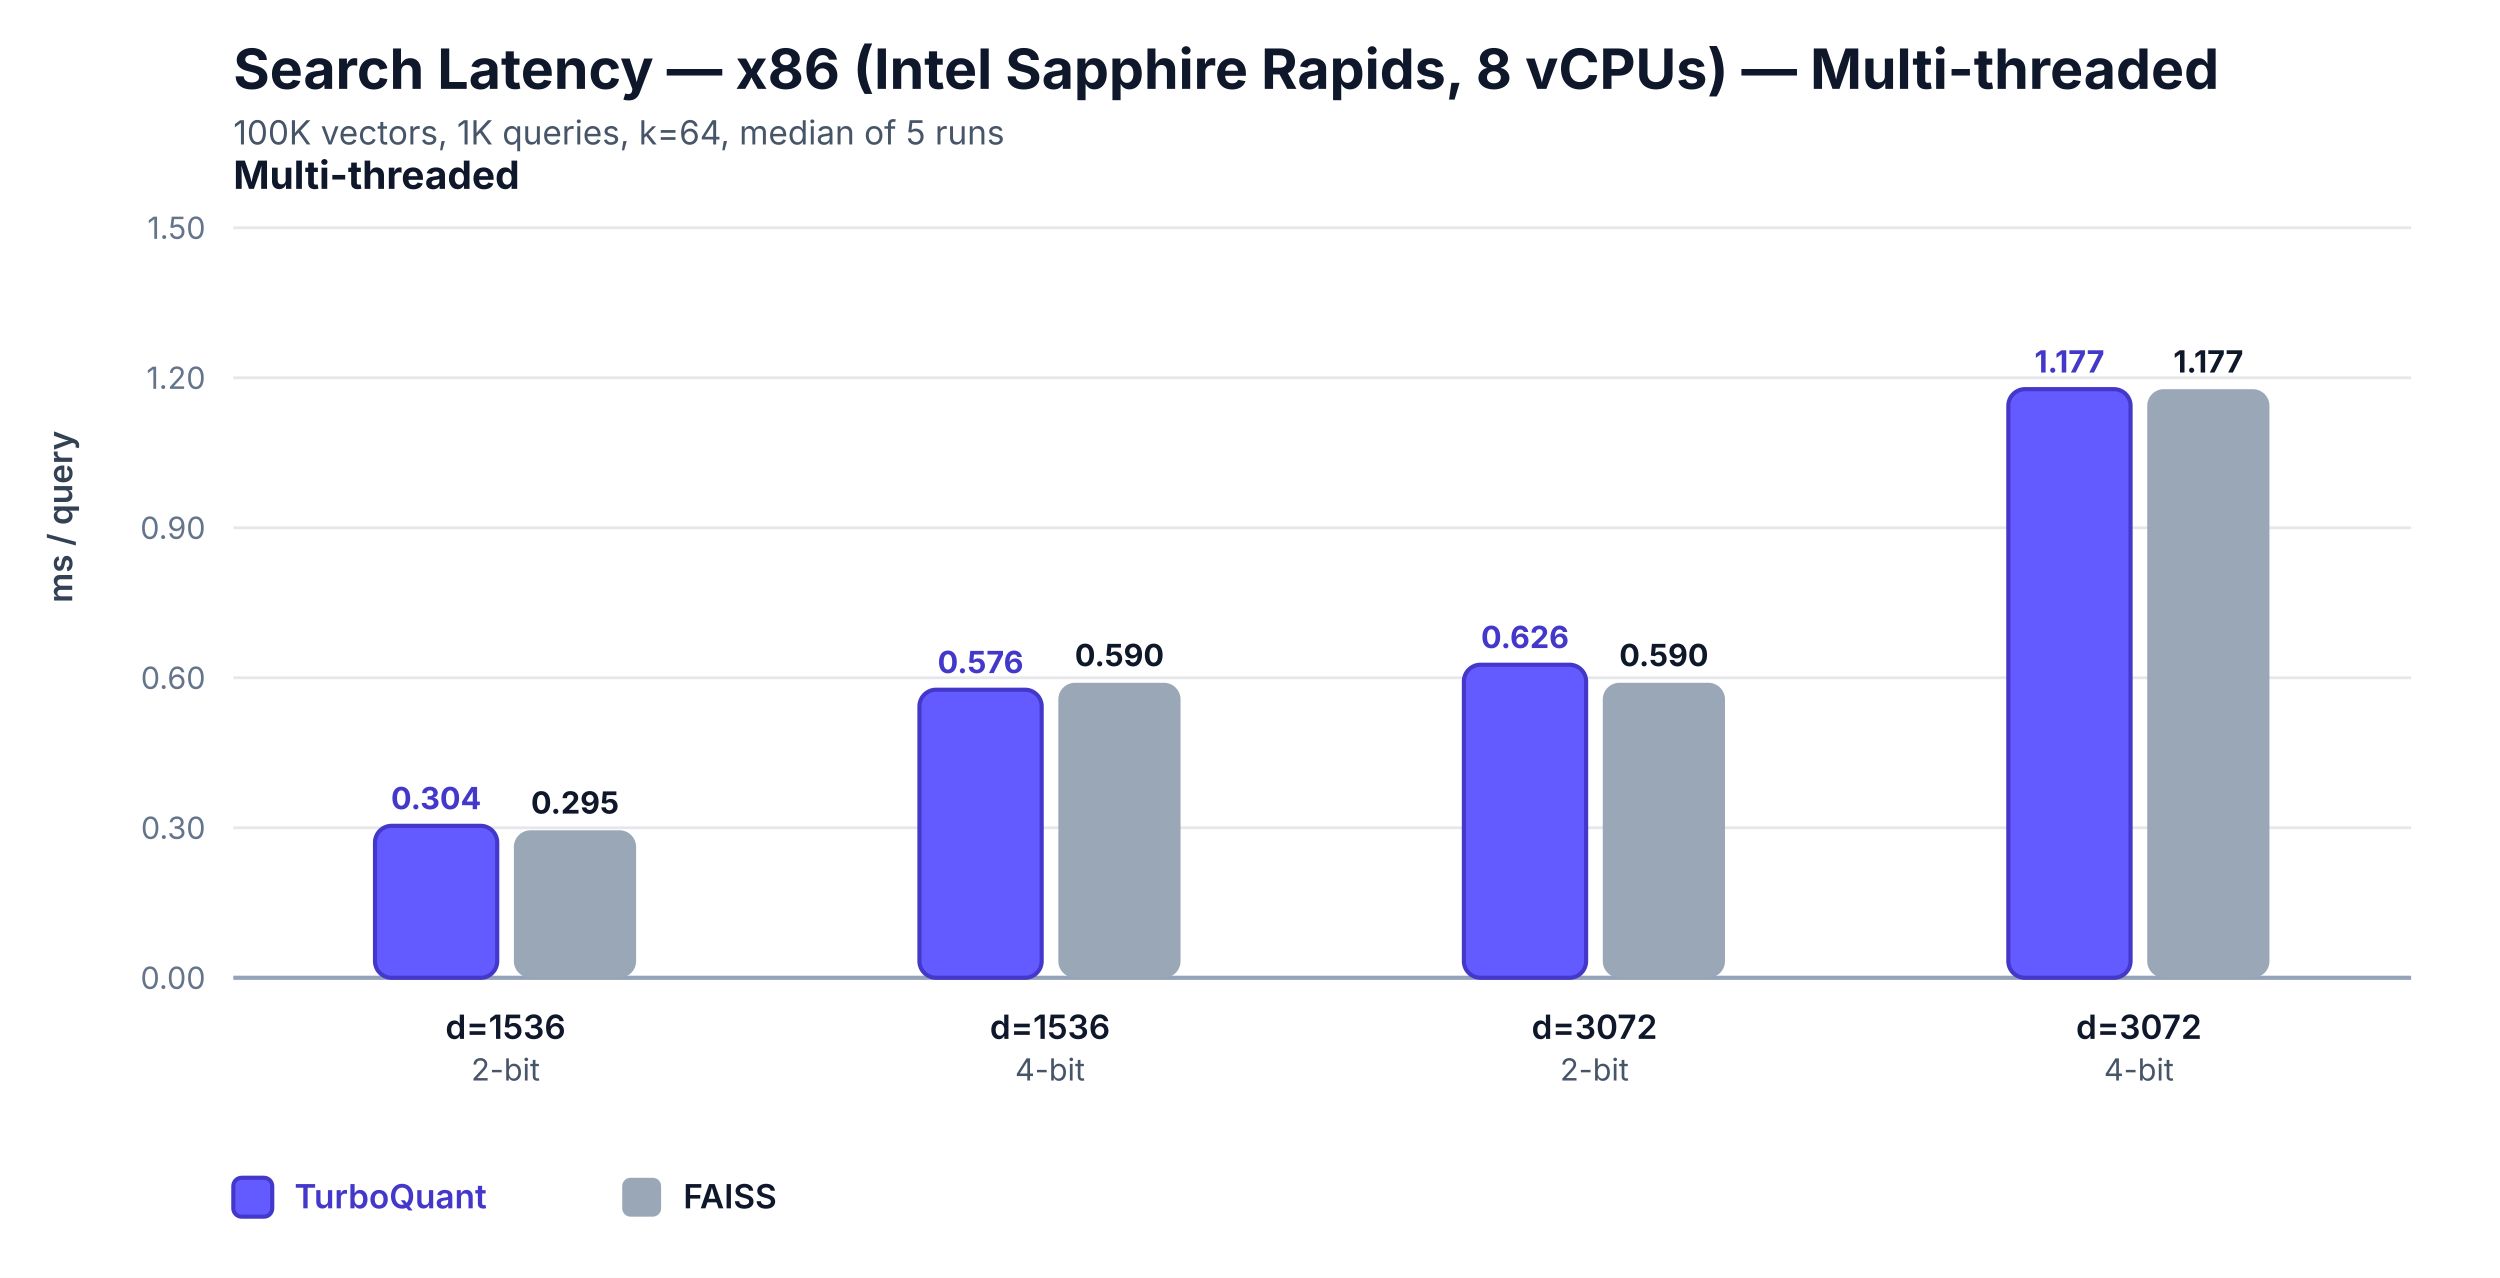
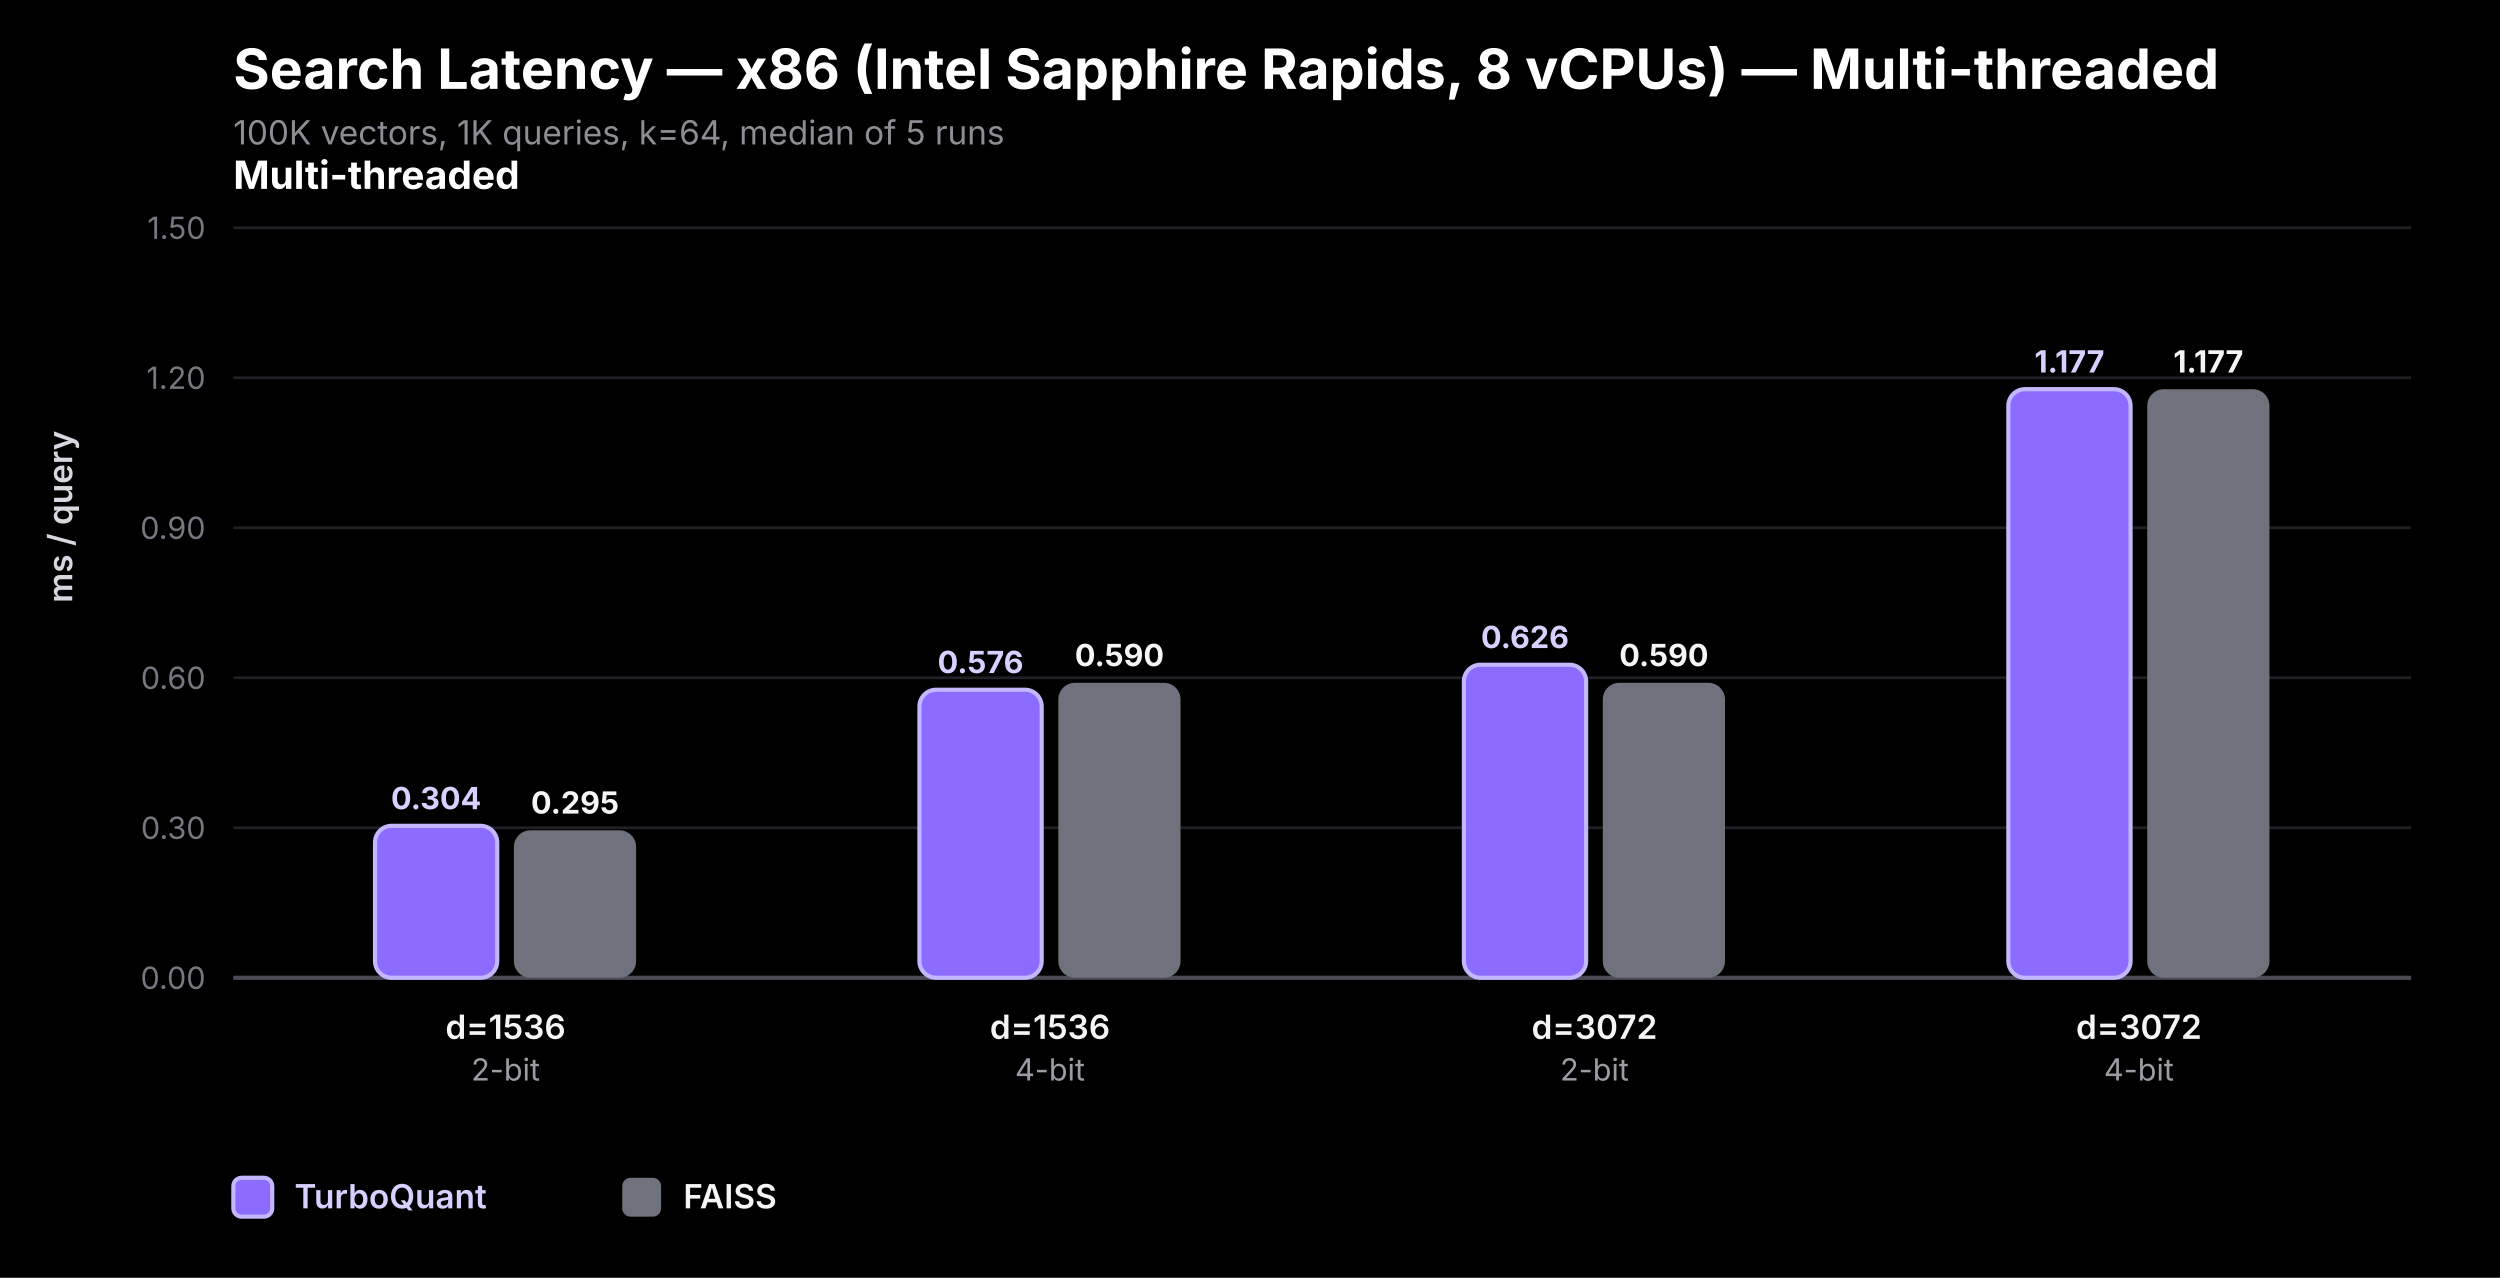
<svg xmlns="http://www.w3.org/2000/svg" width="900" height="460" viewBox="0 0 900 460" role="img" aria-label="Search Latency — x86 (Intel Sapphire Rapids, 8 vCPUs) — Multi-threaded">
  <style>
-   .title { font: 700 20px -apple-system, BlinkMacSystemFont, "Segoe UI", sans-serif; fill: #0f172a; }
-   .subtitle { font: 400 12px -apple-system, BlinkMacSystemFont, "Segoe UI", sans-serif; fill: #475569; }
-   .panel { font: 700 14px -apple-system, BlinkMacSystemFont, "Segoe UI", sans-serif; fill: #0f172a; }
-   .label { font: 600 12px -apple-system, BlinkMacSystemFont, "Segoe UI", sans-serif; fill: #0f172a; }
-   .secondary { font: 400 11px -apple-system, BlinkMacSystemFont, "Segoe UI", sans-serif; fill: #475569; }
-   .tick { font: 400 11px -apple-system, BlinkMacSystemFont, "Segoe UI", sans-serif; fill: #64748b; }
-   .value { font: 700 11px -apple-system, BlinkMacSystemFont, "Segoe UI", sans-serif; fill: #0f172a; }
-   .value-accent { font: 700 11px -apple-system, BlinkMacSystemFont, "Segoe UI", sans-serif; fill: #4338ca; }
-   .axis { font: 600 12px -apple-system, BlinkMacSystemFont, "Segoe UI", sans-serif; fill: #334155; }
-   .legend { font: 600 12px -apple-system, BlinkMacSystemFont, "Segoe UI", sans-serif; fill: #0f172a; }
+   text { font-family: -apple-system, BlinkMacSystemFont, "Segoe UI", sans-serif; }
+   .title { font: 700 20px -apple-system, BlinkMacSystemFont, "Segoe UI", sans-serif; fill: #ffffff; }
+   .subtitle { font: 400 12px -apple-system, BlinkMacSystemFont, "Segoe UI", sans-serif; fill: #8d8d96; }
+   .panel { font: 700 14px -apple-system, BlinkMacSystemFont, "Segoe UI", sans-serif; fill: #ffffff; }
+   .label { font: 600 12px -apple-system, BlinkMacSystemFont, "Segoe UI", sans-serif; fill: #f5f5f7; }
+   .secondary { font: 400 11px -apple-system, BlinkMacSystemFont, "Segoe UI", sans-serif; fill: #9c9ca6; }
+   .tick { font: 400 11px -apple-system, BlinkMacSystemFont, "Segoe UI", sans-serif; fill: #777782; }
+   .value { font: 700 11px -apple-system, BlinkMacSystemFont, "Segoe UI", sans-serif; fill: #f5f5f7; }
+   .value-accent { font: 700 11px -apple-system, BlinkMacSystemFont, "Segoe UI", sans-serif; fill: #d8d0ff; }
+   .axis { font: 600 12px -apple-system, BlinkMacSystemFont, "Segoe UI", sans-serif; fill: #d7d7df; }
+   .legend { font: 600 12px -apple-system, BlinkMacSystemFont, "Segoe UI", sans-serif; fill: #f5f5f7; }
</style>
-   <rect width="100%" height="100%" fill="#ffffff" />
+   <rect width="100%" height="100%" fill="#000000" />
  <text x="84" y="32" class="title">Search Latency — x86 (Intel Sapphire Rapids, 8 vCPUs) — Multi-threaded</text>
  <text x="84" y="52" class="subtitle">100K vectors, 1K queries, k=64, median of 5 runs</text>
-   <line x1="84" y1="352.0" x2="868" y2="352.0" stroke="#e5e7eb" stroke-width="1" />
+   <line x1="84" y1="352.0" x2="868" y2="352.0" stroke="#202026" stroke-width="1" />
  <text x="74" y="356.0" text-anchor="end" class="tick">0.00</text>
-   <line x1="84" y1="298.0" x2="868" y2="298.0" stroke="#e5e7eb" stroke-width="1" />
+   <line x1="84" y1="298.0" x2="868" y2="298.0" stroke="#202026" stroke-width="1" />
  <text x="74" y="302.0" text-anchor="end" class="tick">0.30</text>
-   <line x1="84" y1="244.0" x2="868" y2="244.0" stroke="#e5e7eb" stroke-width="1" />
+   <line x1="84" y1="244.0" x2="868" y2="244.0" stroke="#202026" stroke-width="1" />
  <text x="74" y="248.0" text-anchor="end" class="tick">0.60</text>
-   <line x1="84" y1="190.0" x2="868" y2="190.0" stroke="#e5e7eb" stroke-width="1" />
+   <line x1="84" y1="190.0" x2="868" y2="190.0" stroke="#202026" stroke-width="1" />
  <text x="74" y="194.0" text-anchor="end" class="tick">0.90</text>
-   <line x1="84" y1="136.0" x2="868" y2="136.0" stroke="#e5e7eb" stroke-width="1" />
+   <line x1="84" y1="136.0" x2="868" y2="136.0" stroke="#202026" stroke-width="1" />
  <text x="74" y="140.0" text-anchor="end" class="tick">1.20</text>
-   <line x1="84" y1="82.0" x2="868" y2="82.0" stroke="#e5e7eb" stroke-width="1" />
+   <line x1="84" y1="82.0" x2="868" y2="82.0" stroke="#202026" stroke-width="1" />
  <text x="74" y="86.0" text-anchor="end" class="tick">1.50</text>
-   <line x1="84" y1="352.0" x2="868" y2="352.0" stroke="#94a3b8" stroke-width="1.5" />
+   <line x1="84" y1="352.0" x2="868" y2="352.0" stroke="#4b4b56" stroke-width="1.5" />
  <text x="84" y="68" class="panel">Multi-threaded</text>
-   <rect x="135.0" y="297.3" width="44" height="54.7" rx="6" fill="#635bff" stroke="#4338ca" stroke-width="1.5" />
-   <rect x="185.0" y="298.9" width="44" height="53.1" rx="6" fill="#9aa7b6" />
+   <rect x="135.0" y="297.3" width="44" height="54.7" rx="6" fill="#8b6cff" stroke="#c5b7ff" stroke-width="1.5" />
+   <rect x="185.0" y="298.9" width="44" height="53.1" rx="6" fill="#6f717c" />
  <text x="157.0" y="291.3" text-anchor="middle" class="value-accent">0.304</text>
  <text x="207.0" y="292.9" text-anchor="middle" class="value">0.295</text>
  <text x="182.0" y="374" text-anchor="middle" class="label">d=1536</text>
  <text x="182.0" y="389" text-anchor="middle" class="secondary">2-bit</text>
-   <rect x="331.0" y="248.3" width="44" height="103.7" rx="6" fill="#635bff" stroke="#4338ca" stroke-width="1.5" />
-   <rect x="381.0" y="245.8" width="44" height="106.2" rx="6" fill="#9aa7b6" />
+   <rect x="331.0" y="248.3" width="44" height="103.7" rx="6" fill="#8b6cff" stroke="#c5b7ff" stroke-width="1.5" />
+   <rect x="381.0" y="245.8" width="44" height="106.2" rx="6" fill="#6f717c" />
  <text x="353.0" y="242.3" text-anchor="middle" class="value-accent">0.576</text>
  <text x="403.0" y="239.8" text-anchor="middle" class="value">0.590</text>
  <text x="378.0" y="374" text-anchor="middle" class="label">d=1536</text>
  <text x="378.0" y="389" text-anchor="middle" class="secondary">4-bit</text>
-   <rect x="527.0" y="239.3" width="44" height="112.7" rx="6" fill="#635bff" stroke="#4338ca" stroke-width="1.5" />
-   <rect x="577.0" y="245.8" width="44" height="106.2" rx="6" fill="#9aa7b6" />
+   <rect x="527.0" y="239.3" width="44" height="112.7" rx="6" fill="#8b6cff" stroke="#c5b7ff" stroke-width="1.5" />
+   <rect x="577.0" y="245.8" width="44" height="106.2" rx="6" fill="#6f717c" />
  <text x="549.0" y="233.3" text-anchor="middle" class="value-accent">0.626</text>
  <text x="599.0" y="239.8" text-anchor="middle" class="value">0.590</text>
  <text x="574.0" y="374" text-anchor="middle" class="label">d=3072</text>
  <text x="574.0" y="389" text-anchor="middle" class="secondary">2-bit</text>
-   <rect x="723.0" y="140.1" width="44" height="211.9" rx="6" fill="#635bff" stroke="#4338ca" stroke-width="1.5" />
-   <rect x="773.0" y="140.1" width="44" height="211.9" rx="6" fill="#9aa7b6" />
+   <rect x="723.0" y="140.1" width="44" height="211.9" rx="6" fill="#8b6cff" stroke="#c5b7ff" stroke-width="1.5" />
+   <rect x="773.0" y="140.1" width="44" height="211.9" rx="6" fill="#6f717c" />
  <text x="745.0" y="134.1" text-anchor="middle" class="value-accent">1.177</text>
  <text x="795.0" y="134.1" text-anchor="middle" class="value">1.177</text>
  <text x="770.0" y="374" text-anchor="middle" class="label">d=3072</text>
  <text x="770.0" y="389" text-anchor="middle" class="secondary">4-bit</text>
  <text x="26" y="217.0" transform="rotate(-90, 26, 217.0)" class="axis">ms / query</text>
-   <rect x="84" y="424" width="14" height="14" rx="3" fill="#635bff" stroke="#4338ca" stroke-width="1.5" />
-   <text x="106" y="435" class="legend" style="fill: #4338ca;">TurboQuant</text>
-   <rect x="224" y="424" width="14" height="14" rx="3" fill="#9aa7b6" />
+   <rect x="84" y="424" width="14" height="14" rx="3" fill="#8b6cff" stroke="#c5b7ff" stroke-width="1.5" />
+   <text x="106" y="435" class="legend" style="fill: #d8d0ff;">TurboQuant</text>
+   <rect x="224" y="424" width="14" height="14" rx="3" fill="#6f717c" />
  <text x="246" y="435" class="legend">FAISS</text>
</svg>
